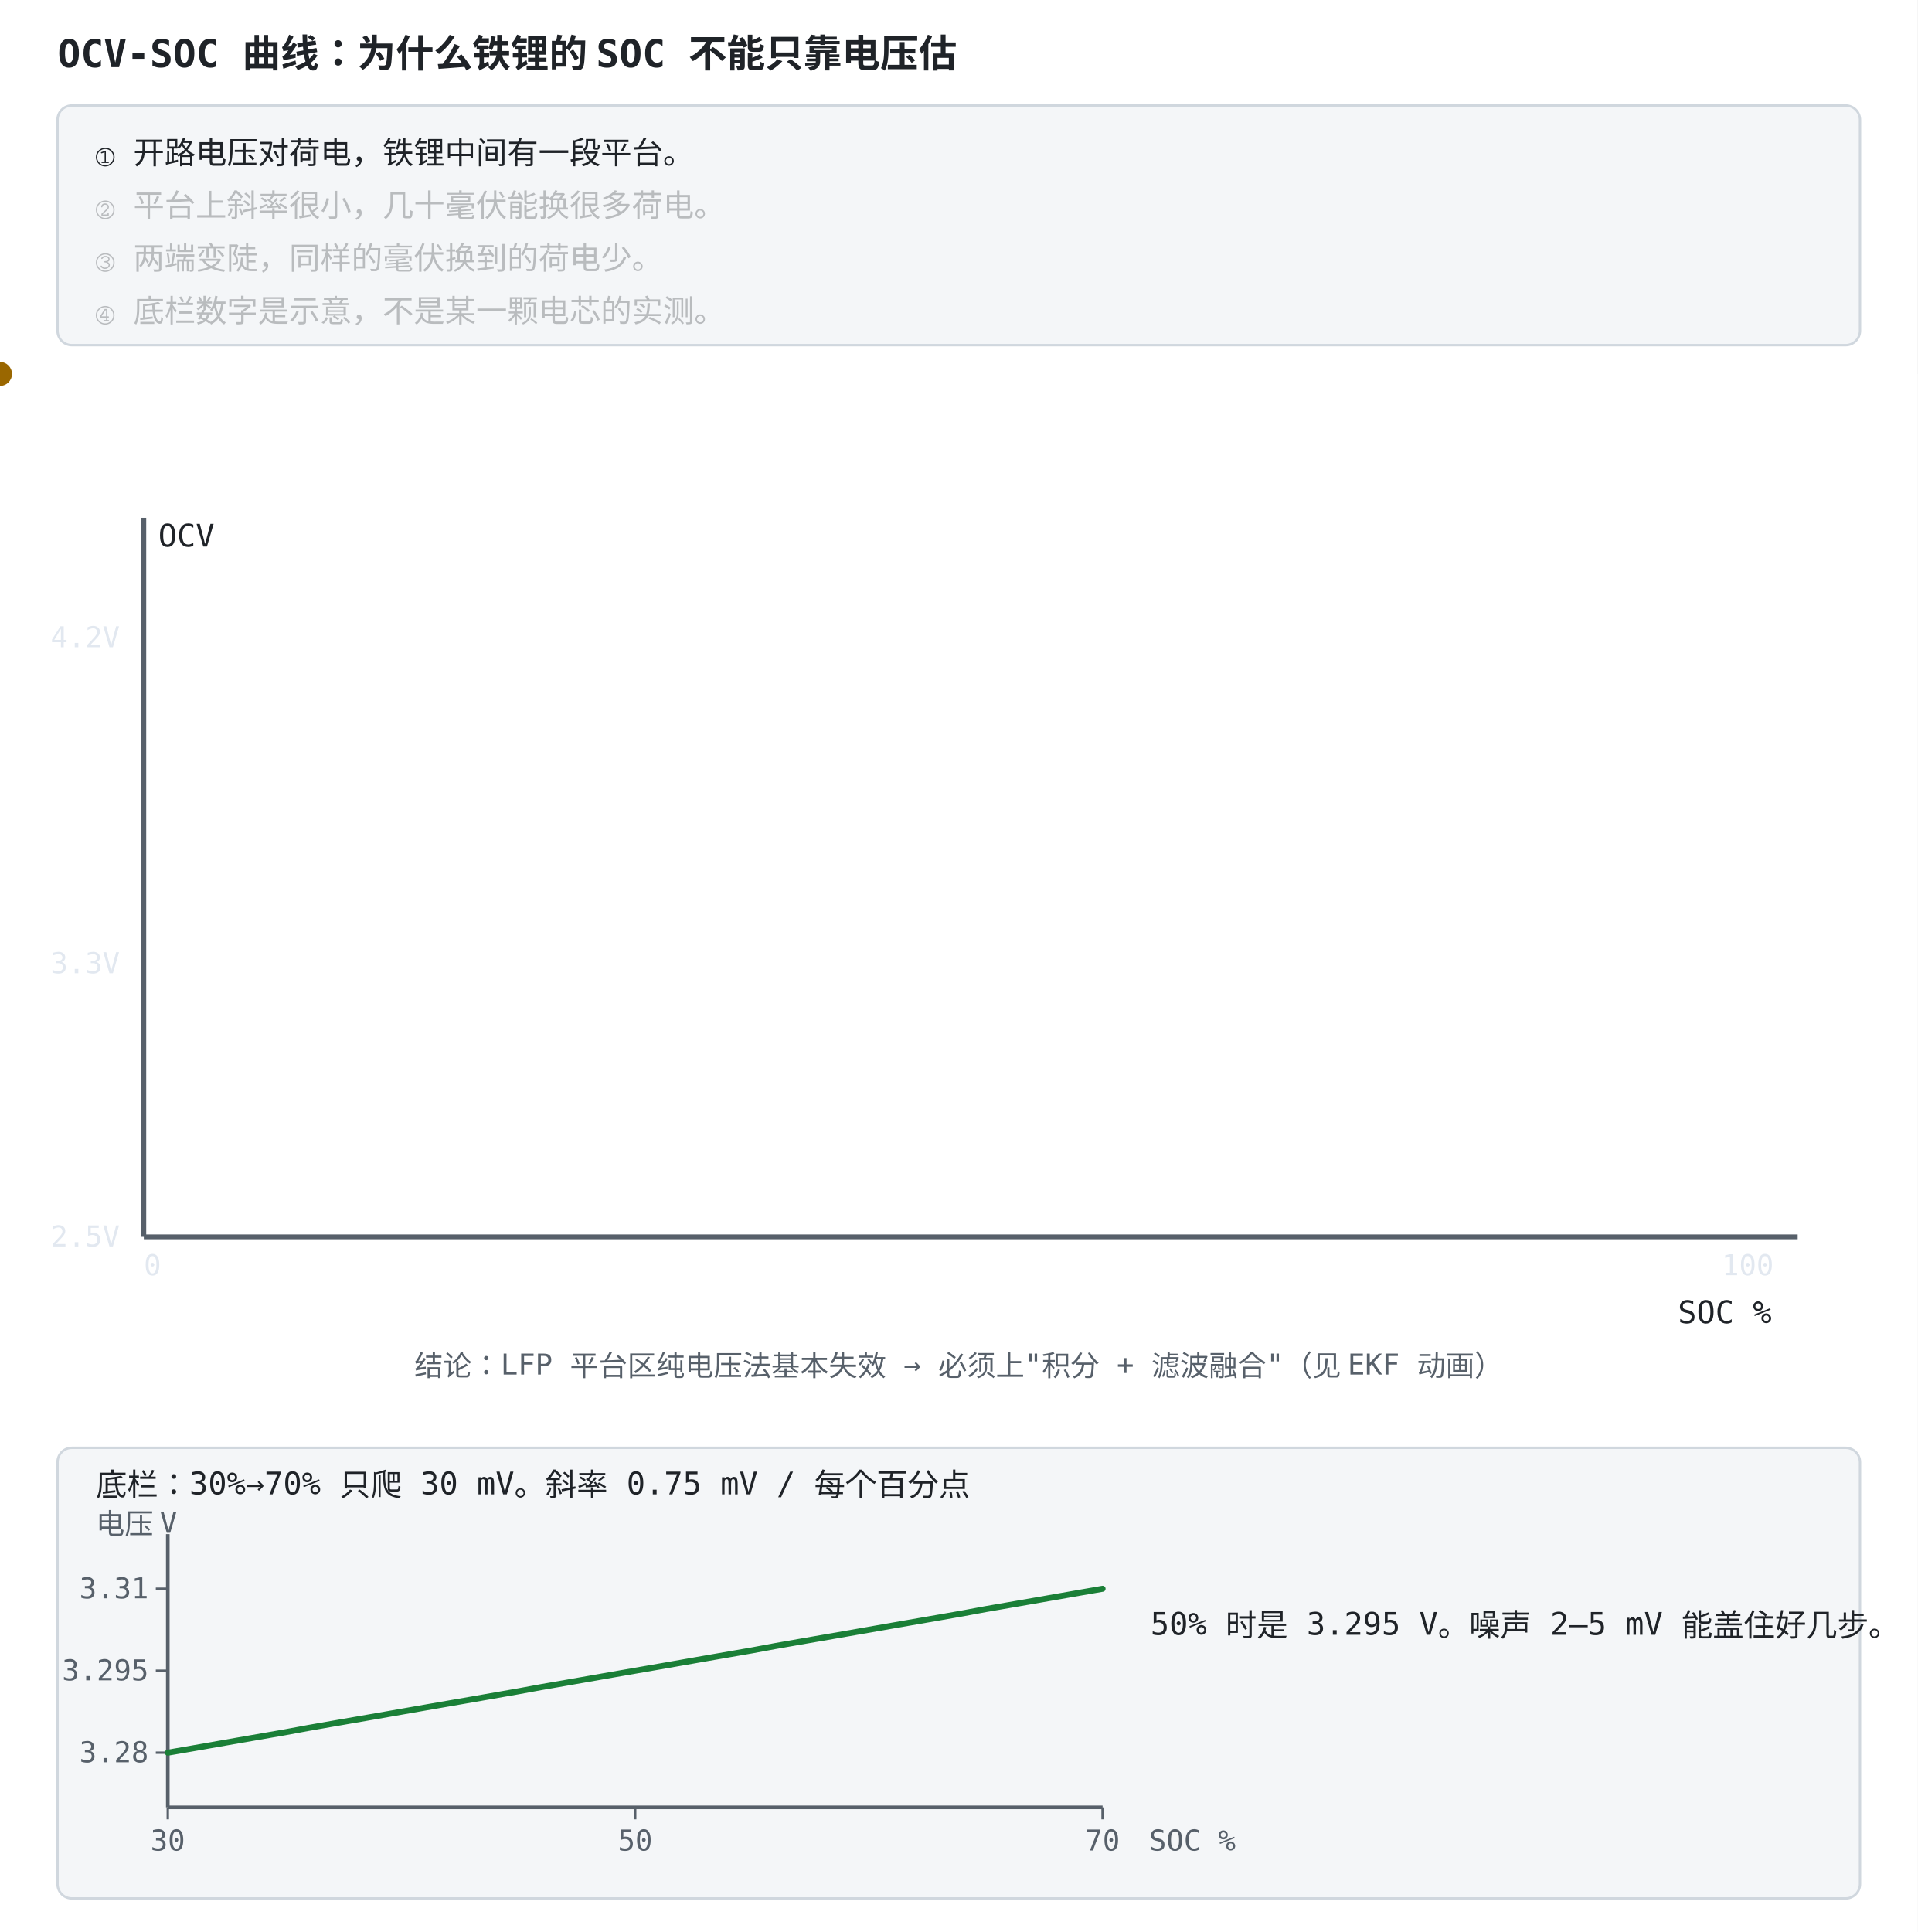
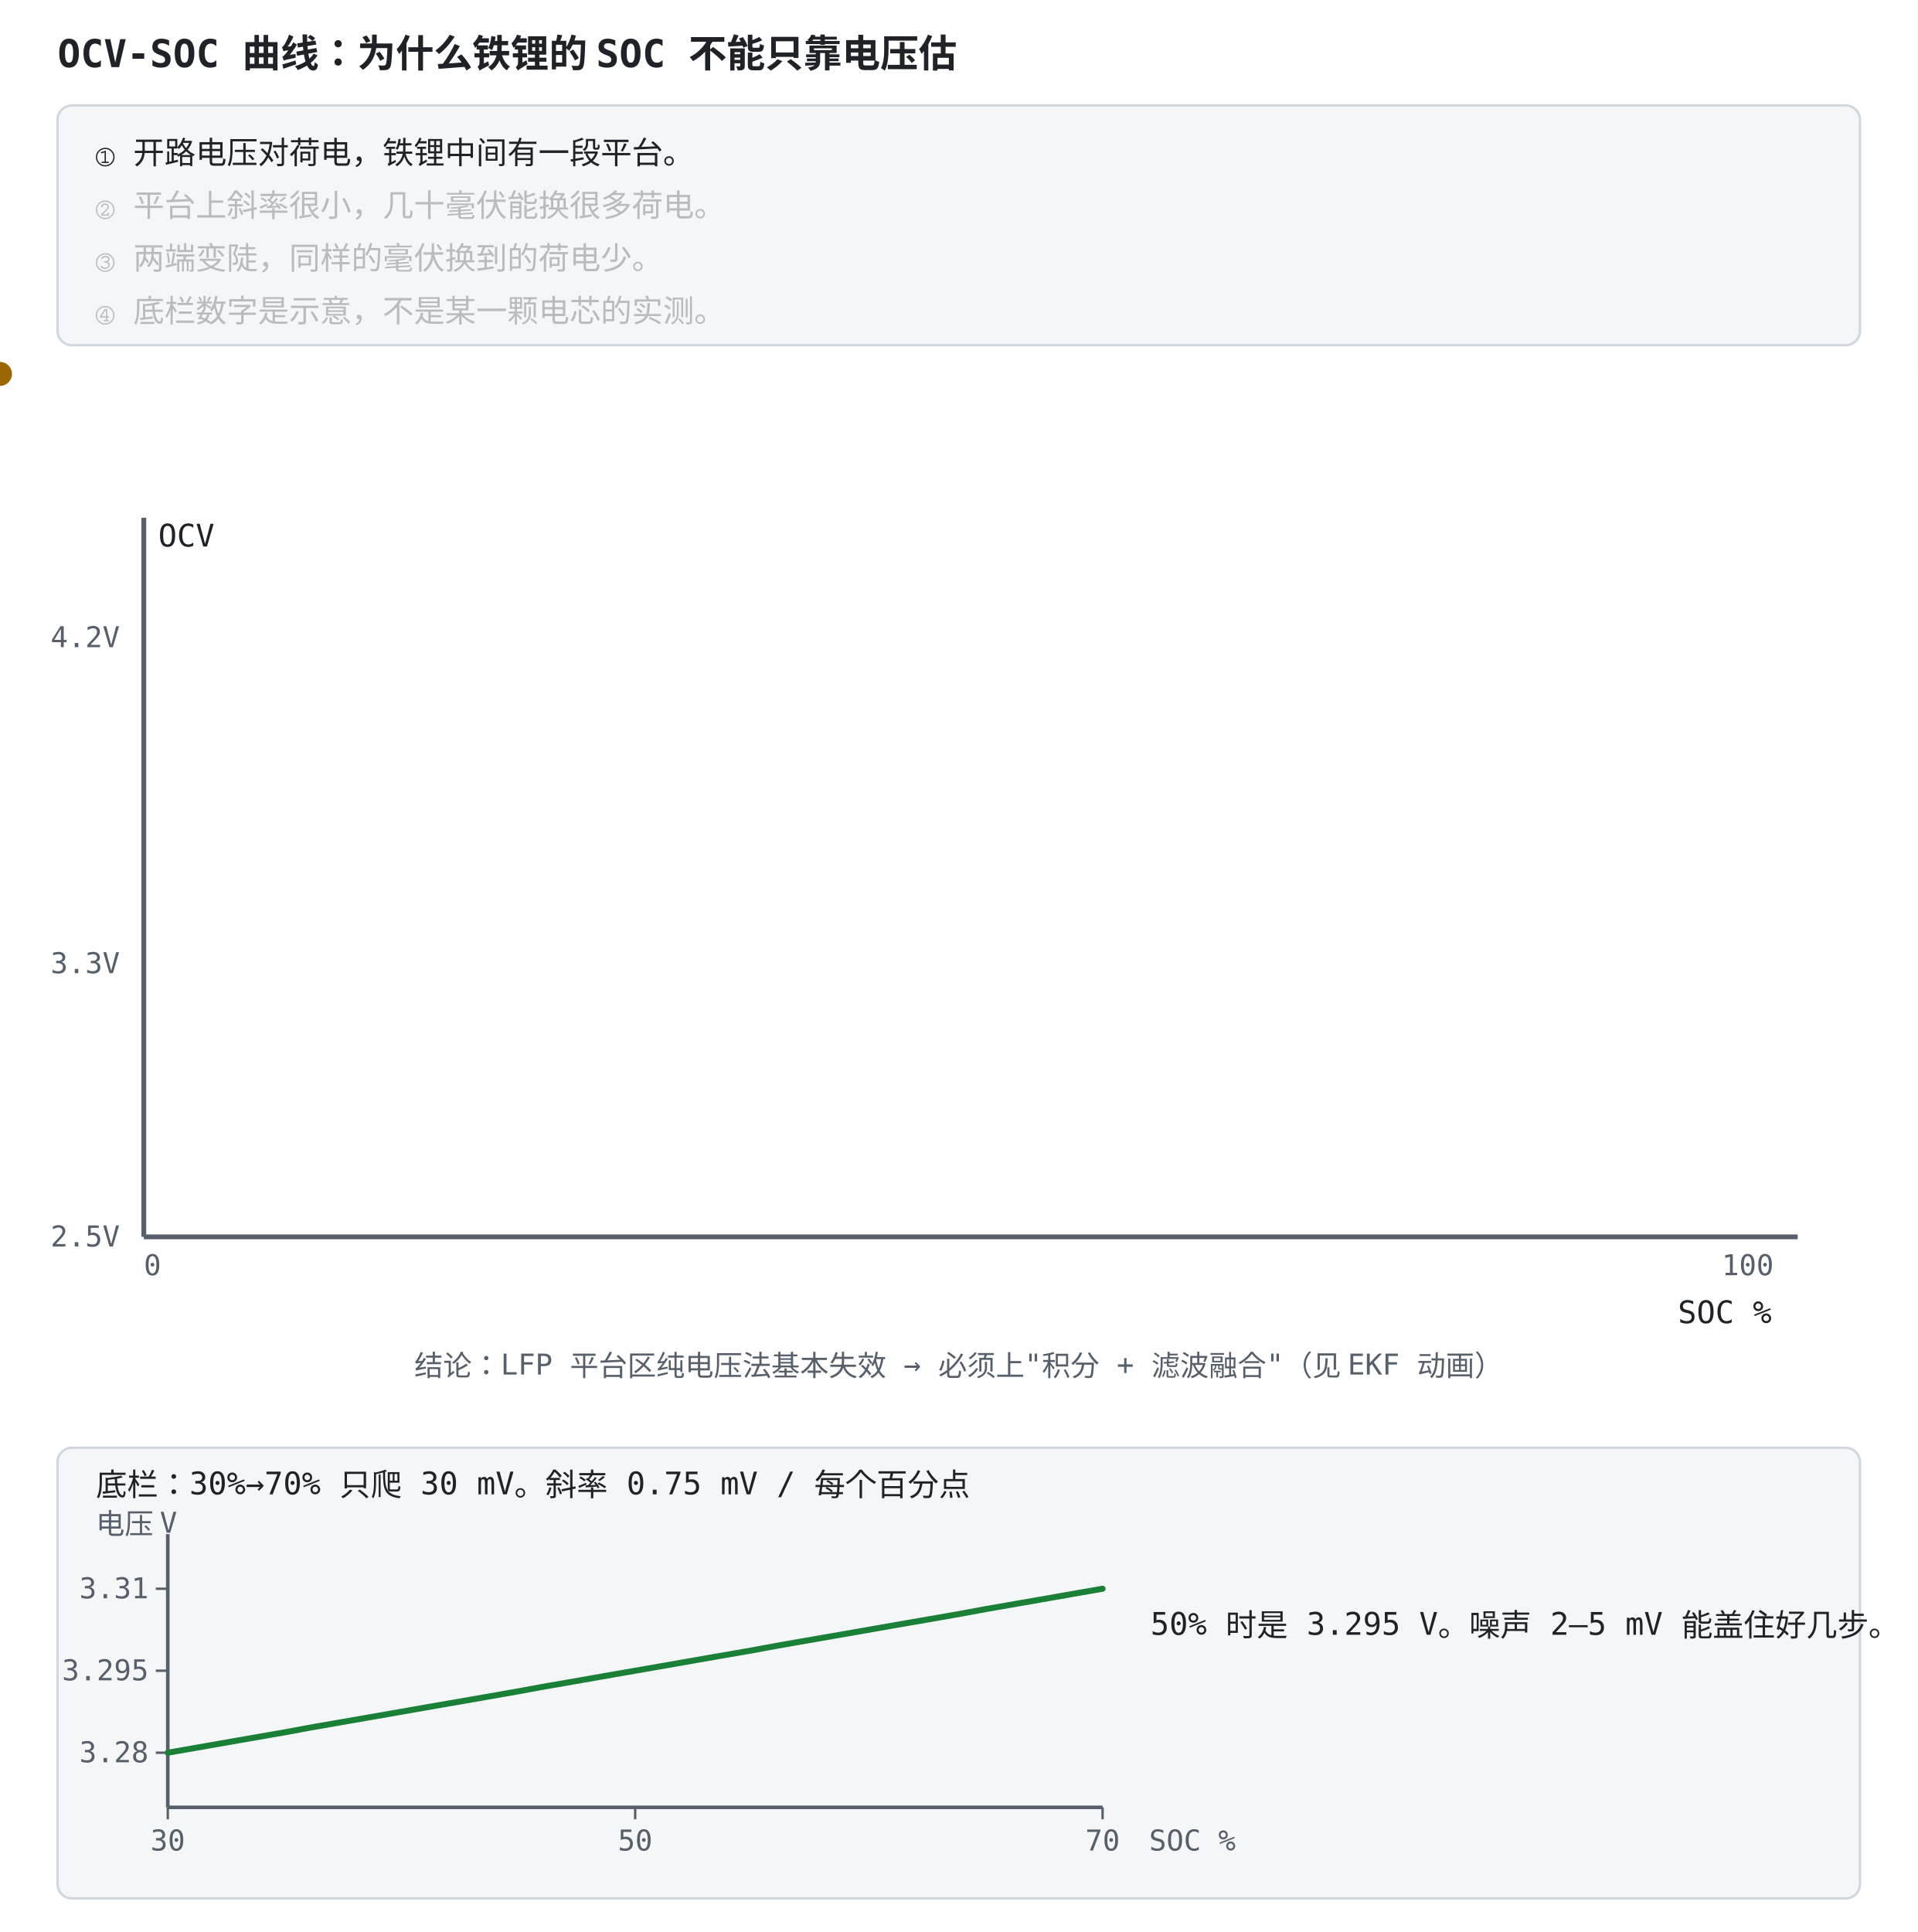
<svg xmlns="http://www.w3.org/2000/svg" width="800" height="806" viewBox="0 -156 800 806" role="img" font-family="ui-monospace, Consolas, monospace">
  <style>
    .bg { fill: #ffffff; }
    .panel { fill: #f4f6f8; stroke: #d0d7de; }
    .fill-boxb { fill: #ddf4ff; }
    .fill-boxg { fill: #dafbe1; }
    .fill-boxr { fill: #ffebe9; }
    .fill-boxy { fill: #fff8c5; }
    .fill-b { fill: #0969da; }
    .fill-g { fill: #1a7f37; }
    .fill-r { fill: #cf222e; }
    .fill-y { fill: #9a6700; }
    .fill-ink { fill: #57606a; }
    .fill-muted { fill: #e2e8f0; }
    .fill-lockb { fill: #0969da; }
    .stroke-panel { stroke: #d0d7de; }
    .stroke-axis { stroke: #57606a; }
    .stroke-b { stroke: #0969da; }
    .stroke-g { stroke: #1a7f37; }
    .stroke-r { stroke: #cf222e; }
    .stroke-y { stroke: #bf8700; }
    .stroke-check { stroke: #ffffff; }
    .axis { stroke: #57606a; stroke-width: 1.5; fill: none; }
    .grid { stroke: #d0d7de; stroke-width: 1; fill: none; }
    .txt { fill: #1f2328; font-size: 13px; }
    .small { fill: #57606a; font-size: 12px; }
    .title { fill: #1f2328; font-size: 16px; font-weight: bold; }
    .hi { fill: #0969da; }
    .warn { fill: #cf222e; }
    .ok { fill: #1a7f37; }
    .gold { fill: #9a6700; }
    .on { fill: #ffffff; font-size: 13px; font-weight: bold; }
    .lineb { stroke: #0969da; stroke-width: 2.5; fill: none; }
    @media (prefers-color-scheme: dark) {
      .bg { fill: #0d1117; }
      .panel { fill: #161b22; stroke: #30363d; }
      .fill-boxb { fill: #12233a; }
      .fill-boxg { fill: #0f2415; }
      .fill-boxr { fill: #3d1214; }
      .fill-boxy { fill: #2d2607; }
      .fill-b { fill: #4493f8; }
      .fill-g { fill: #3fb950; }
      .fill-r { fill: #ff7b72; }
      .fill-y { fill: #d29922; }
      .fill-ink { fill: #8b949e; }
      .fill-muted { fill: #30363d; }
      .fill-lockb { fill: #0969da; }
      .stroke-panel { stroke: #30363d; }
      .stroke-axis { stroke: #8b949e; }
      .stroke-b { stroke: #4493f8; }
      .stroke-g { stroke: #3fb950; }
      .stroke-r { stroke: #ff7b72; }
      .stroke-y { stroke: #d29922; }
      .stroke-check { stroke: #0d1117; }
      .axis { stroke: #8b949e; }
      .grid { stroke: #30363d; }
      .txt { fill: #e6edf3; }
      .small { fill: #8b949e; }
      .title { fill: #e6edf3; }
      .hi { fill: #4493f8; }
      .warn { fill: #ff7b72; }
      .ok { fill: #3fb950; }
      .gold { fill: #d29922; }
      .on { fill: #ffffff; }
      .lineb { stroke: #4493f8; }
    }
</style>
  <rect class="bg" x="0" y="-156" width="800" height="806" />
  <text class="title" x="24" y="-128">OCV-SOC 曲线：为什么铁锂的 SOC 不能只靠电压估</text>
  <rect class="panel" x="24" y="-112" width="752" height="100" rx="6" />
  <text class="txt" x="40" y="-88" opacity="1">① 开路电压对荷电，铁锂中间有一段平台。<animate attributeName="opacity" values="1;1;0.28;0.28;0.28;0.28;0.28;0.28" keyTimes="0;0.249;0.25;0.499;0.5;0.749;0.75;1" dur="12s" repeatCount="indefinite" />
  </text>
  <text class="txt" x="40" y="-66" opacity="0.28">② 平台上斜率很小，几十毫伏能换很多荷电。<animate attributeName="opacity" values="0.28;0.28;1;1;0.28;0.28;0.28;0.28" keyTimes="0;0.249;0.25;0.499;0.5;0.749;0.75;1" dur="12s" repeatCount="indefinite" />
  </text>
  <text class="txt" x="40" y="-44" opacity="0.28">③ 两端变陡，同样的毫伏换到的荷电少。<animate attributeName="opacity" values="0.28;0.28;0.28;0.28;1;1;0.28;0.28" keyTimes="0;0.249;0.25;0.499;0.5;0.749;0.75;1" dur="12s" repeatCount="indefinite" />
  </text>
  <text class="txt" x="40" y="-22" opacity="0.28">④ 底栏数字是示意，不是某一颗电芯的实测。<animate attributeName="opacity" values="0.28;0.28;0.28;0.28;0.28;0.28;1;1" keyTimes="0;0.249;0.25;0.499;0.5;0.749;0.75;1" dur="12s" repeatCount="indefinite" />
  </text>
  <rect width="800" height="650" class="bg" />
  <line x1="60" y1="360" x2="750" y2="360" stroke-width="2" class="stroke-axis" />
  <line x1="60" y1="360" x2="60" y2="60" stroke-width="2" class="stroke-axis" />
  <text x="700" y="396" font-size="12" class="txt">SOC %</text>
  <text x="66" y="72" font-size="12" class="txt">OCV</text>
  <g font-size="12" class="fill-muted">
-     <text x="50" y="364" text-anchor="end">2.5V</text>
-     <text x="50" y="250" text-anchor="end">3.3V</text>
-     <text x="50" y="114" text-anchor="end">4.2V</text>
-     <text x="60" y="376">0</text>
-     <text x="740" y="376" text-anchor="end">100</text>
+     <text x="50" y="364" text-anchor="end" class="small">2.5V</text>
+     <text x="50" y="250" text-anchor="end" class="small">3.3V</text>
+     <text x="50" y="114" text-anchor="end" class="small">4.2V</text>
+     <text x="60" y="376" class="small">0</text>
+     <text x="740" y="376" text-anchor="end" class="small">100</text>
  </g>
  <path d="M60,320 C300,290 500,180 740,114" fill="none" stroke-width="3.5" pathLength="1000" stroke-dasharray="1000" stroke-dashoffset="1000" class="stroke-b">
    <animate attributeName="stroke-dashoffset" values="1000;0;0" keyTimes="0;0.45;1" dur="8s" repeatCount="indefinite" />
  </path>
  <text x="560" y="150" font-size="13" font-weight="bold" opacity="0" class="hi">三元 NCM：斜率明显
    <animate attributeName="opacity" values="0;0;1;1" keyTimes="0;0.42;0.46;1" dur="8s" repeatCount="indefinite" />
  </text>
  <path d="M60,330 C150,300 185,253 260,249 C400,246 560,245 620,245 C680,243 715,205 740,196" fill="none" stroke-width="3.5" pathLength="1000" stroke-dasharray="1000" stroke-dashoffset="1000" class="stroke-g">
    <animate attributeName="stroke-dashoffset" values="1000;0;0" keyTimes="0;0.45;1" dur="8s" repeatCount="indefinite" />
  </path>
  <text x="120" y="290" font-size="13" font-weight="bold" opacity="0" class="ok">铁锂 LFP
    <animate attributeName="opacity" values="0;0;1;1" keyTimes="0;0.42;0.46;1" dur="8s" repeatCount="indefinite" />
  </text>
  <g opacity="0">
    <animate attributeName="opacity" values="0;0;1;1" keyTimes="0;0.5;0.54;1" dur="8s" repeatCount="indefinite" />
    <line x1="260" y1="249" x2="620" y2="245" stroke-width="2" stroke-dasharray="6 4" class="stroke-r" />
    <rect x="270" y="50" width="380" height="86" rx="8" class="fill-boxr stroke-r" />
    <text x="460" y="74" text-anchor="middle" font-size="14" font-weight="bold" class="warn">平台区放大看（SOC 30% → 70%）</text>
    <text x="460" y="96" text-anchor="middle" font-size="13" class="warn">电压只从 3.28V 爬到 3.31V —— 40% 的 SOC 变化，</text>
    <text x="460" y="116" text-anchor="middle" font-size="13" class="warn">电压只动 30mV，而采样噪声就有 2–5mV！</text>
  </g>
  <circle r="7" stroke-width="2" opacity="0" class="fill-r stroke-check">
    <animate attributeName="opacity" values="0;0;1;1" keyTimes="0;0.52;0.56;1" dur="8s" repeatCount="indefinite" />
    <animateMotion dur="8s" repeatCount="indefinite" calcMode="linear" keyPoints="0;0;1;1" keyTimes="0;0.56;0.94;1" path="M260,249 C400,246 560,245 620,245" />
  </circle>
  <text x="400" y="418" text-anchor="middle" font-size="14" class="small">结论：LFP 平台区纯电压法基本失效 → 必须上"积分 + 滤波融合"（见 EKF 动画）</text>
  <rect x="24" y="448.0" width="752" height="188" rx="6" class="panel" />
  <text x="40" y="468.0" font-size="13" class="txt">底栏：30%→70% 只爬 30 mV。斜率 0.75 mV / 每个百分点</text>
  <text x="40" y="484.0" font-size="12" class="small">电压 V</text>
  <line x1="70.0" y1="484.0" x2="70.0" y2="598.0" stroke-width="1.5" class="stroke-axis" />
  <line x1="70.0" y1="598.0" x2="460.0" y2="598.0" stroke-width="1.5" class="stroke-axis" />
  <line x1="70.0" y1="598.0" x2="70.0" y2="603.0" class="stroke-axis" />
  <text x="70.0" y="616.0" text-anchor="middle" font-size="12" class="small">30</text>
  <line x1="265.0" y1="598.0" x2="265.0" y2="603.0" class="stroke-axis" />
  <text x="265.0" y="616.0" text-anchor="middle" font-size="12" class="small">50</text>
  <line x1="460.0" y1="598.0" x2="460.0" y2="603.0" class="stroke-axis" />
  <text x="460.0" y="616.0" text-anchor="middle" font-size="12" class="small">70</text>
  <line x1="65.0" y1="575.2" x2="70.0" y2="575.2" class="stroke-axis" />
  <text x="62.0" y="579.2" text-anchor="end" font-size="12" class="small">3.28</text>
  <line x1="65.0" y1="541.0" x2="70.0" y2="541.0" class="stroke-axis" />
  <text x="62.0" y="545.0" text-anchor="end" font-size="12" class="small">3.295</text>
  <line x1="65.0" y1="506.8" x2="70.0" y2="506.8" class="stroke-axis" />
  <text x="62.0" y="510.8" text-anchor="end" font-size="12" class="small">3.31</text>
  <polyline points="70.0,575.2 79.8,573.5 89.5,571.8 99.2,570.1 109.0,568.4 118.8,566.7 128.5,564.9 138.2,563.2 148.0,561.5 157.8,559.8 167.5,558.1 177.2,556.4 187.0,554.7 196.8,553.0 206.5,551.3 216.2,549.6 226.0,547.8 235.8,546.1 245.5,544.4 255.2,542.7 265.0,541.0 274.8,539.3 284.5,537.6 294.2,535.9 304.0,534.2 313.8,532.5 323.5,530.7 333.2,529.0 343.0,527.3 352.8,525.6 362.5,523.9 372.2,522.2 382.0,520.5 391.8,518.8 401.5,517.1 411.2,515.3 421.0,513.6 430.8,511.9 440.5,510.2 450.2,508.5 460.0,506.8" fill="none" stroke-width="2.5" stroke-linejoin="round" stroke-linecap="round" class="stroke-g" />
  <circle r="5" class="fill-y">
    <animate attributeName="cx" values="70.0;118.8;167.5;216.2;265.0;313.8;362.5;411.2;460.0" keyTimes="0;0.125;0.25;0.375;0.5;0.625;0.75;0.875;1" dur="8s" repeatCount="indefinite" />
    <animate attributeName="cy" values="575.2;566.7;558.1;549.6;541.0;532.5;523.9;515.3;506.8" keyTimes="0;0.125;0.25;0.375;0.5;0.625;0.75;0.875;1" dur="8s" repeatCount="indefinite" />
  </circle>
  <text x="479.4" y="616.0" text-anchor="start" font-size="12" class="small">SOC %</text>
  <text x="480" y="526.0" font-size="12" class="txt">50% 时是 3.295 V。噪声 2–5 mV 能盖住好几步。</text>
</svg>
